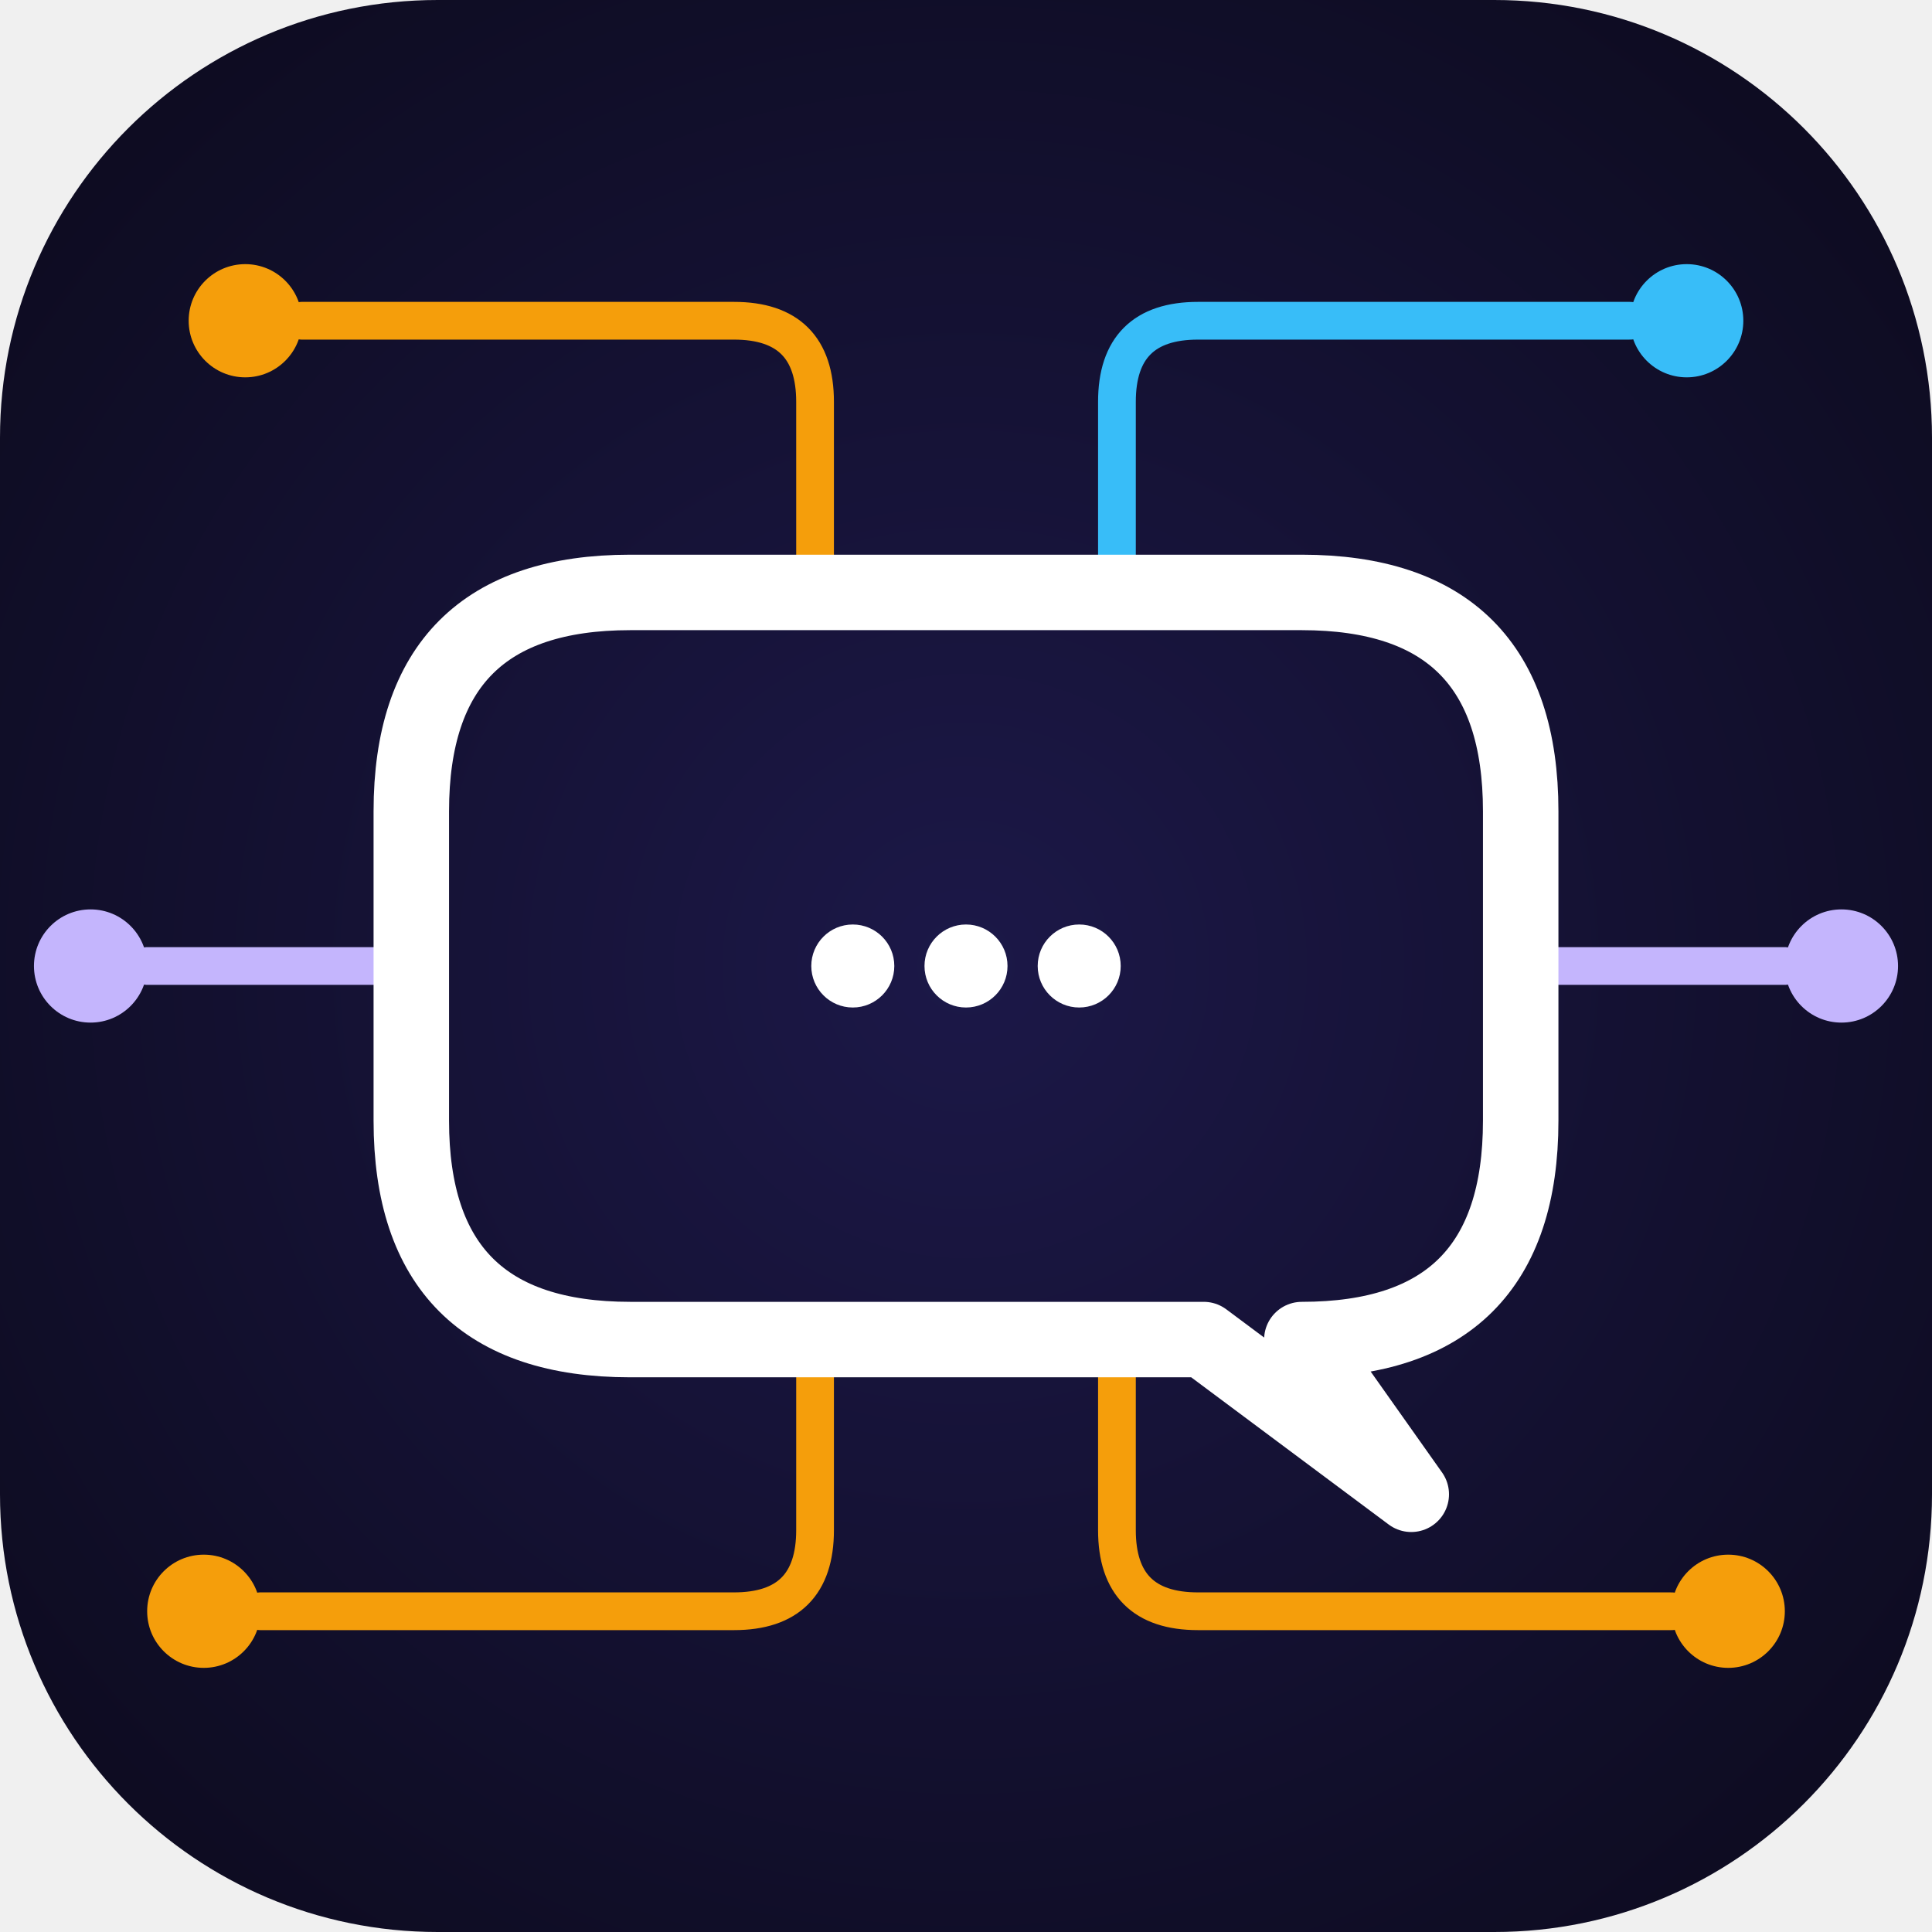
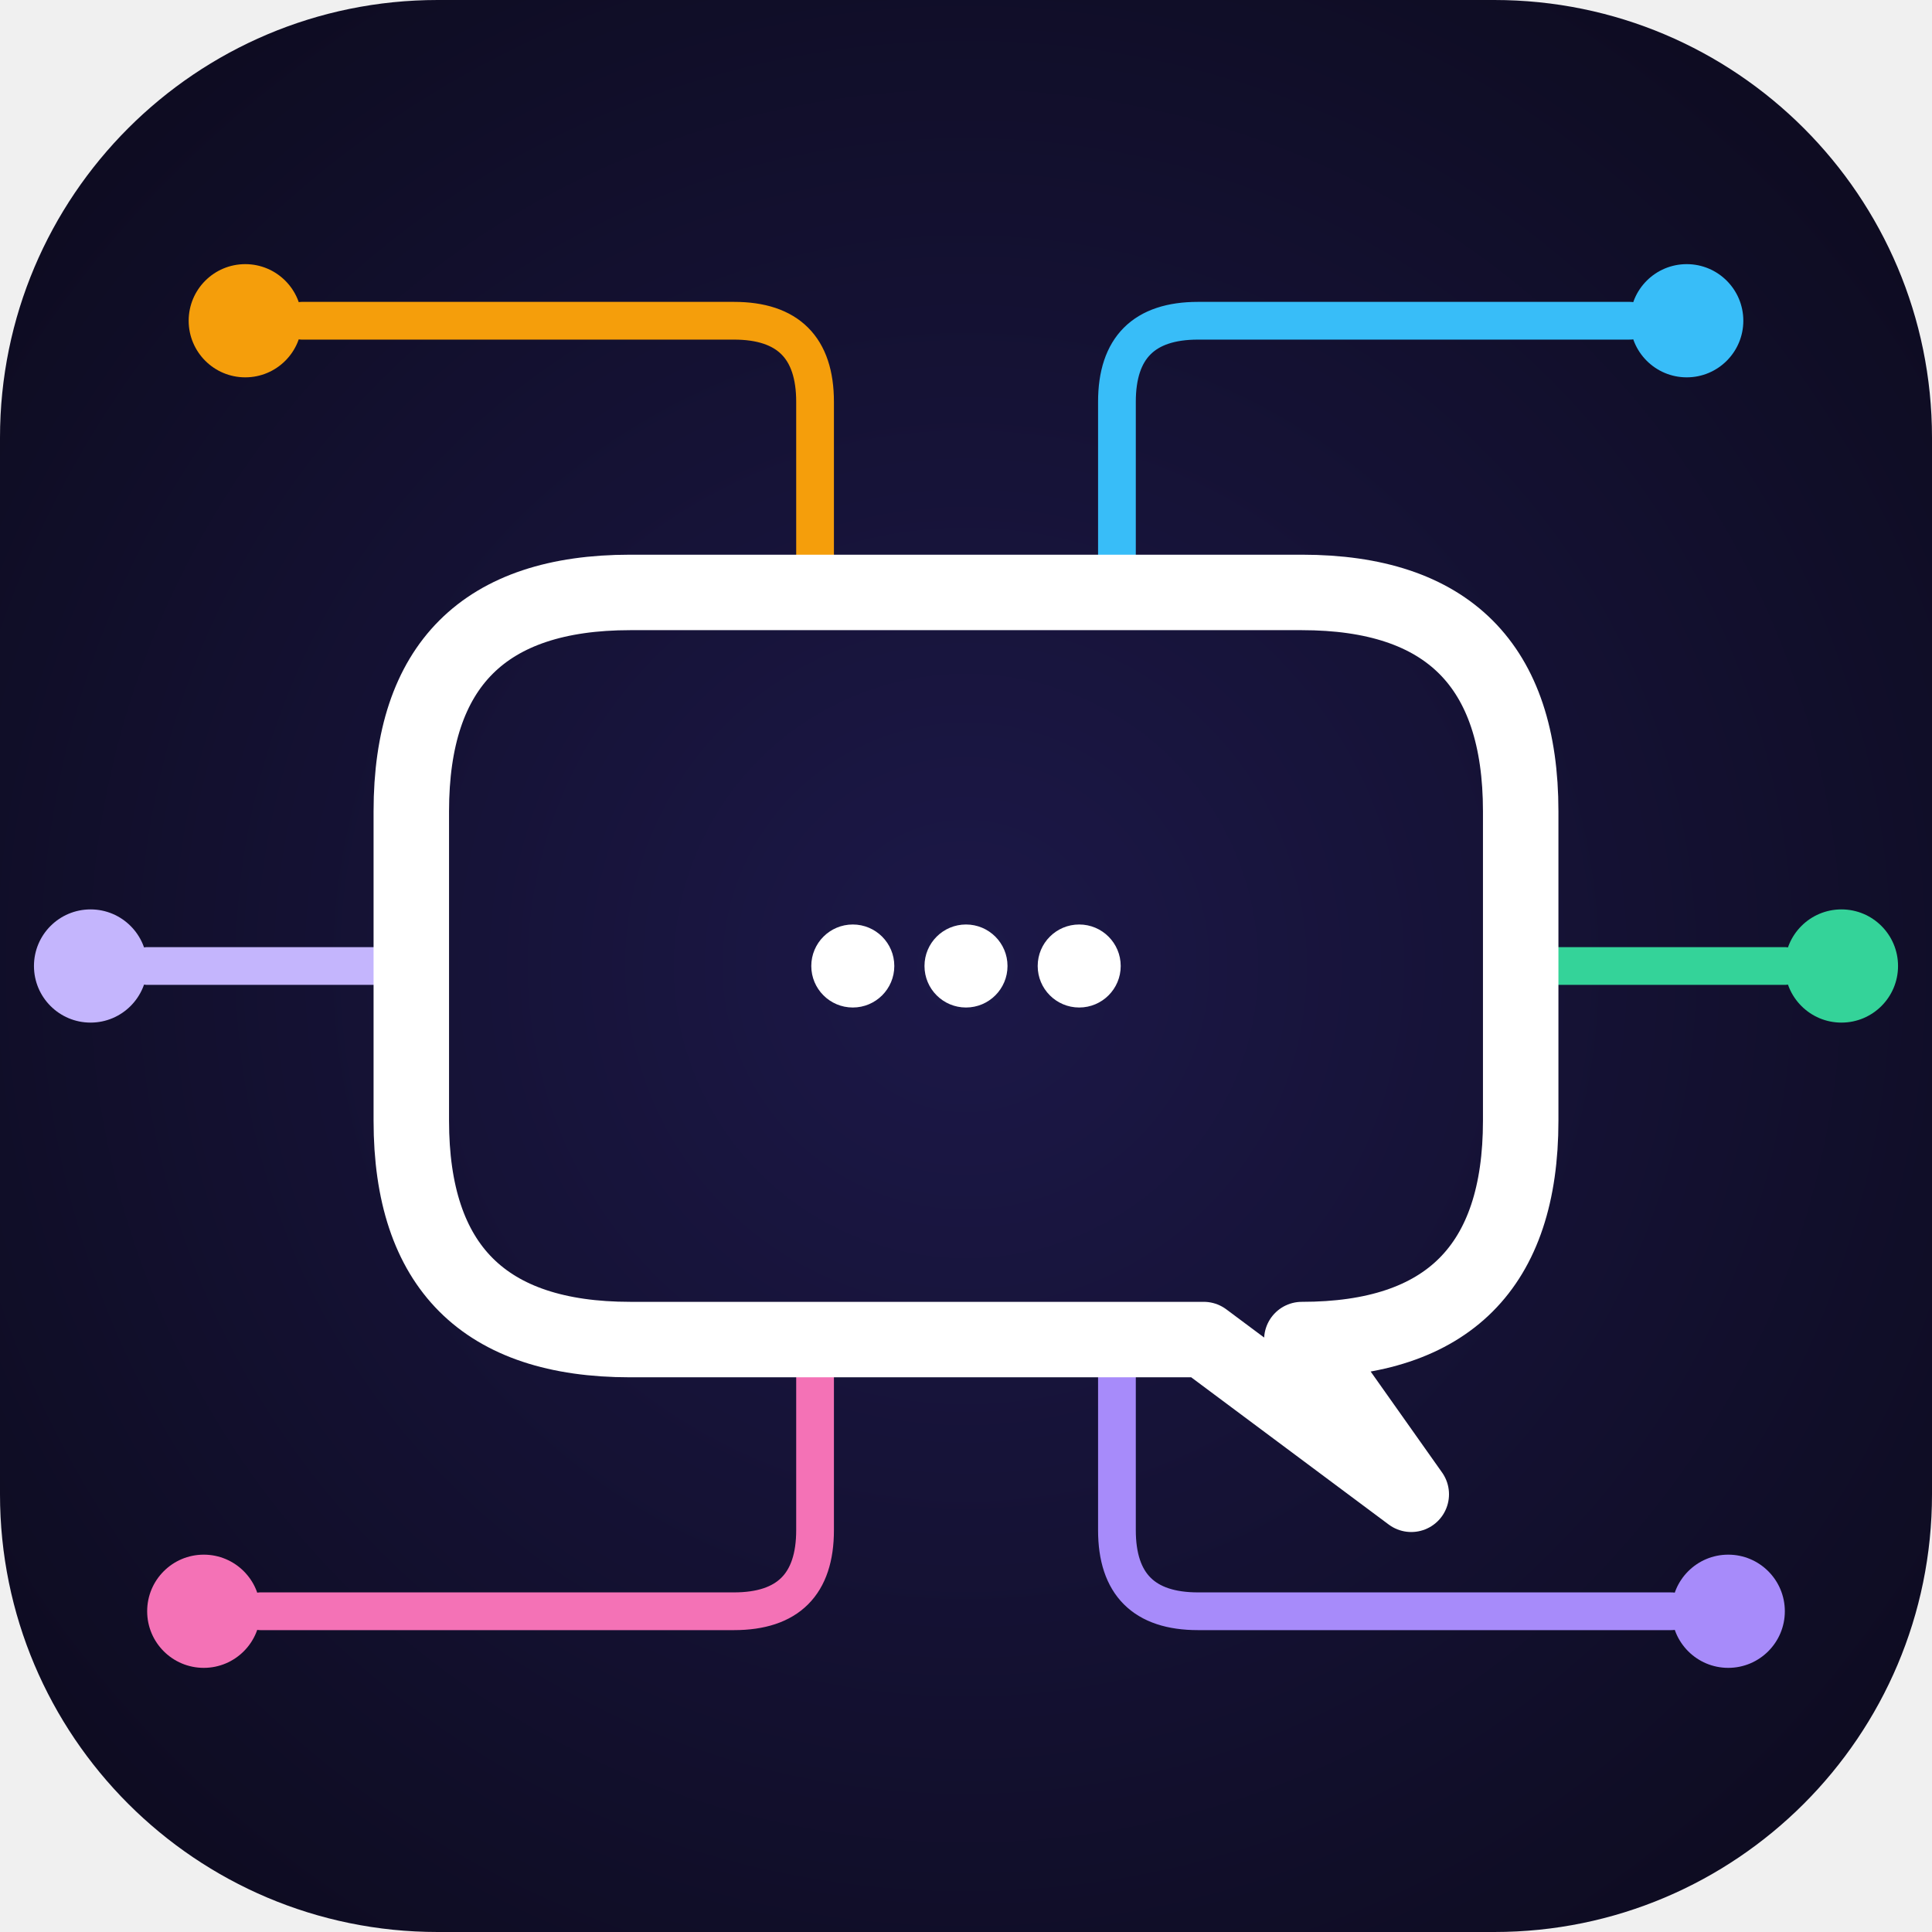
<svg xmlns="http://www.w3.org/2000/svg" width="1024" height="1024" viewBox="0 0 1024 1024">
  <defs>
    <radialGradient id="bg" cx="50%" cy="50%" r="60%">
      <stop offset="0%" stop-color="#1c1848" />
      <stop offset="100%" stop-color="#0e0c22" />
    </radialGradient>
    <clipPath id="iconClip">
      <rect width="1024" height="1024" rx="232" />
    </clipPath>
  </defs>
  <rect width="1024" height="1024" rx="232" fill="url(#bg)" />
  <g clip-path="url(#iconClip)">
    <path d="M 432 314 L 432 213 Q 432 170 389 170 L 160 170" fill="none" stroke="#f59e0b" stroke-width="20" stroke-linecap="round" />
    <path d="M 592 314 L 592 213 Q 592 170 635 170 L 864 170" fill="none" stroke="#38bdf8" stroke-width="20" stroke-linecap="round" />
    <path d="M 218 512 L 78 512" fill="none" stroke="#c4b5fd" stroke-width="20" stroke-linecap="round" />
-     <path d="M 806 512 L 946 512" fill="none" stroke="#c4b5fd" stroke-width="20" stroke-linecap="round" />
-     <path d="M 432 710 L 432 811 Q 432 854 389 854 L 138 854" fill="none" stroke="#f59e0b" stroke-width="20" stroke-linecap="round" />
-     <path d="M 592 710 L 592 811 Q 592 854 635 854 L 886 854" fill="none" stroke="#f59e0b" stroke-width="20" stroke-linecap="round" />
+     <path d="M 806 512 L 946 512" fill="none" stroke="#34d399" stroke-width="20" stroke-linecap="round" />
+     <path d="M 432 710 L 432 811 Q 432 854 389 854 L 138 854" fill="none" stroke="#f472b6" stroke-width="20" stroke-linecap="round" />
+     <path d="M 592 710 L 592 811 Q 592 854 635 854 L 886 854" fill="none" stroke="#a78bfa" stroke-width="20" stroke-linecap="round" />
    <path d="M 218 430 Q 218 314 334 314 L 690 314 Q 806 314 806 430              L 806 594 Q 806 710 690 710 L 748 792 L 638 710              L 334 710 Q 218 710 218 594 Z" fill="none" stroke="white" stroke-width="40" stroke-linejoin="round" />
    <circle cx="452" cy="512" r="22" fill="white" />
    <circle cx="512" cy="512" r="22" fill="white" />
    <circle cx="572" cy="512" r="22" fill="white" />
    <circle cx="130" cy="170" r="30" fill="#f59e0b" />
    <circle cx="894" cy="170" r="30" fill="#38bdf8" />
    <circle cx="48" cy="512" r="30" fill="#c4b5fd" />
-     <circle cx="976" cy="512" r="30" fill="#c4b5fd" />
-     <circle cx="108" cy="854" r="30" fill="#f59e0b" />
-     <circle cx="916" cy="854" r="30" fill="#f59e0b" />
+     <circle cx="976" cy="512" r="30" fill="#34d399" />
+     <circle cx="108" cy="854" r="30" fill="#f472b6" />
+     <circle cx="916" cy="854" r="30" fill="#a78bfa" />
  </g>
</svg>
